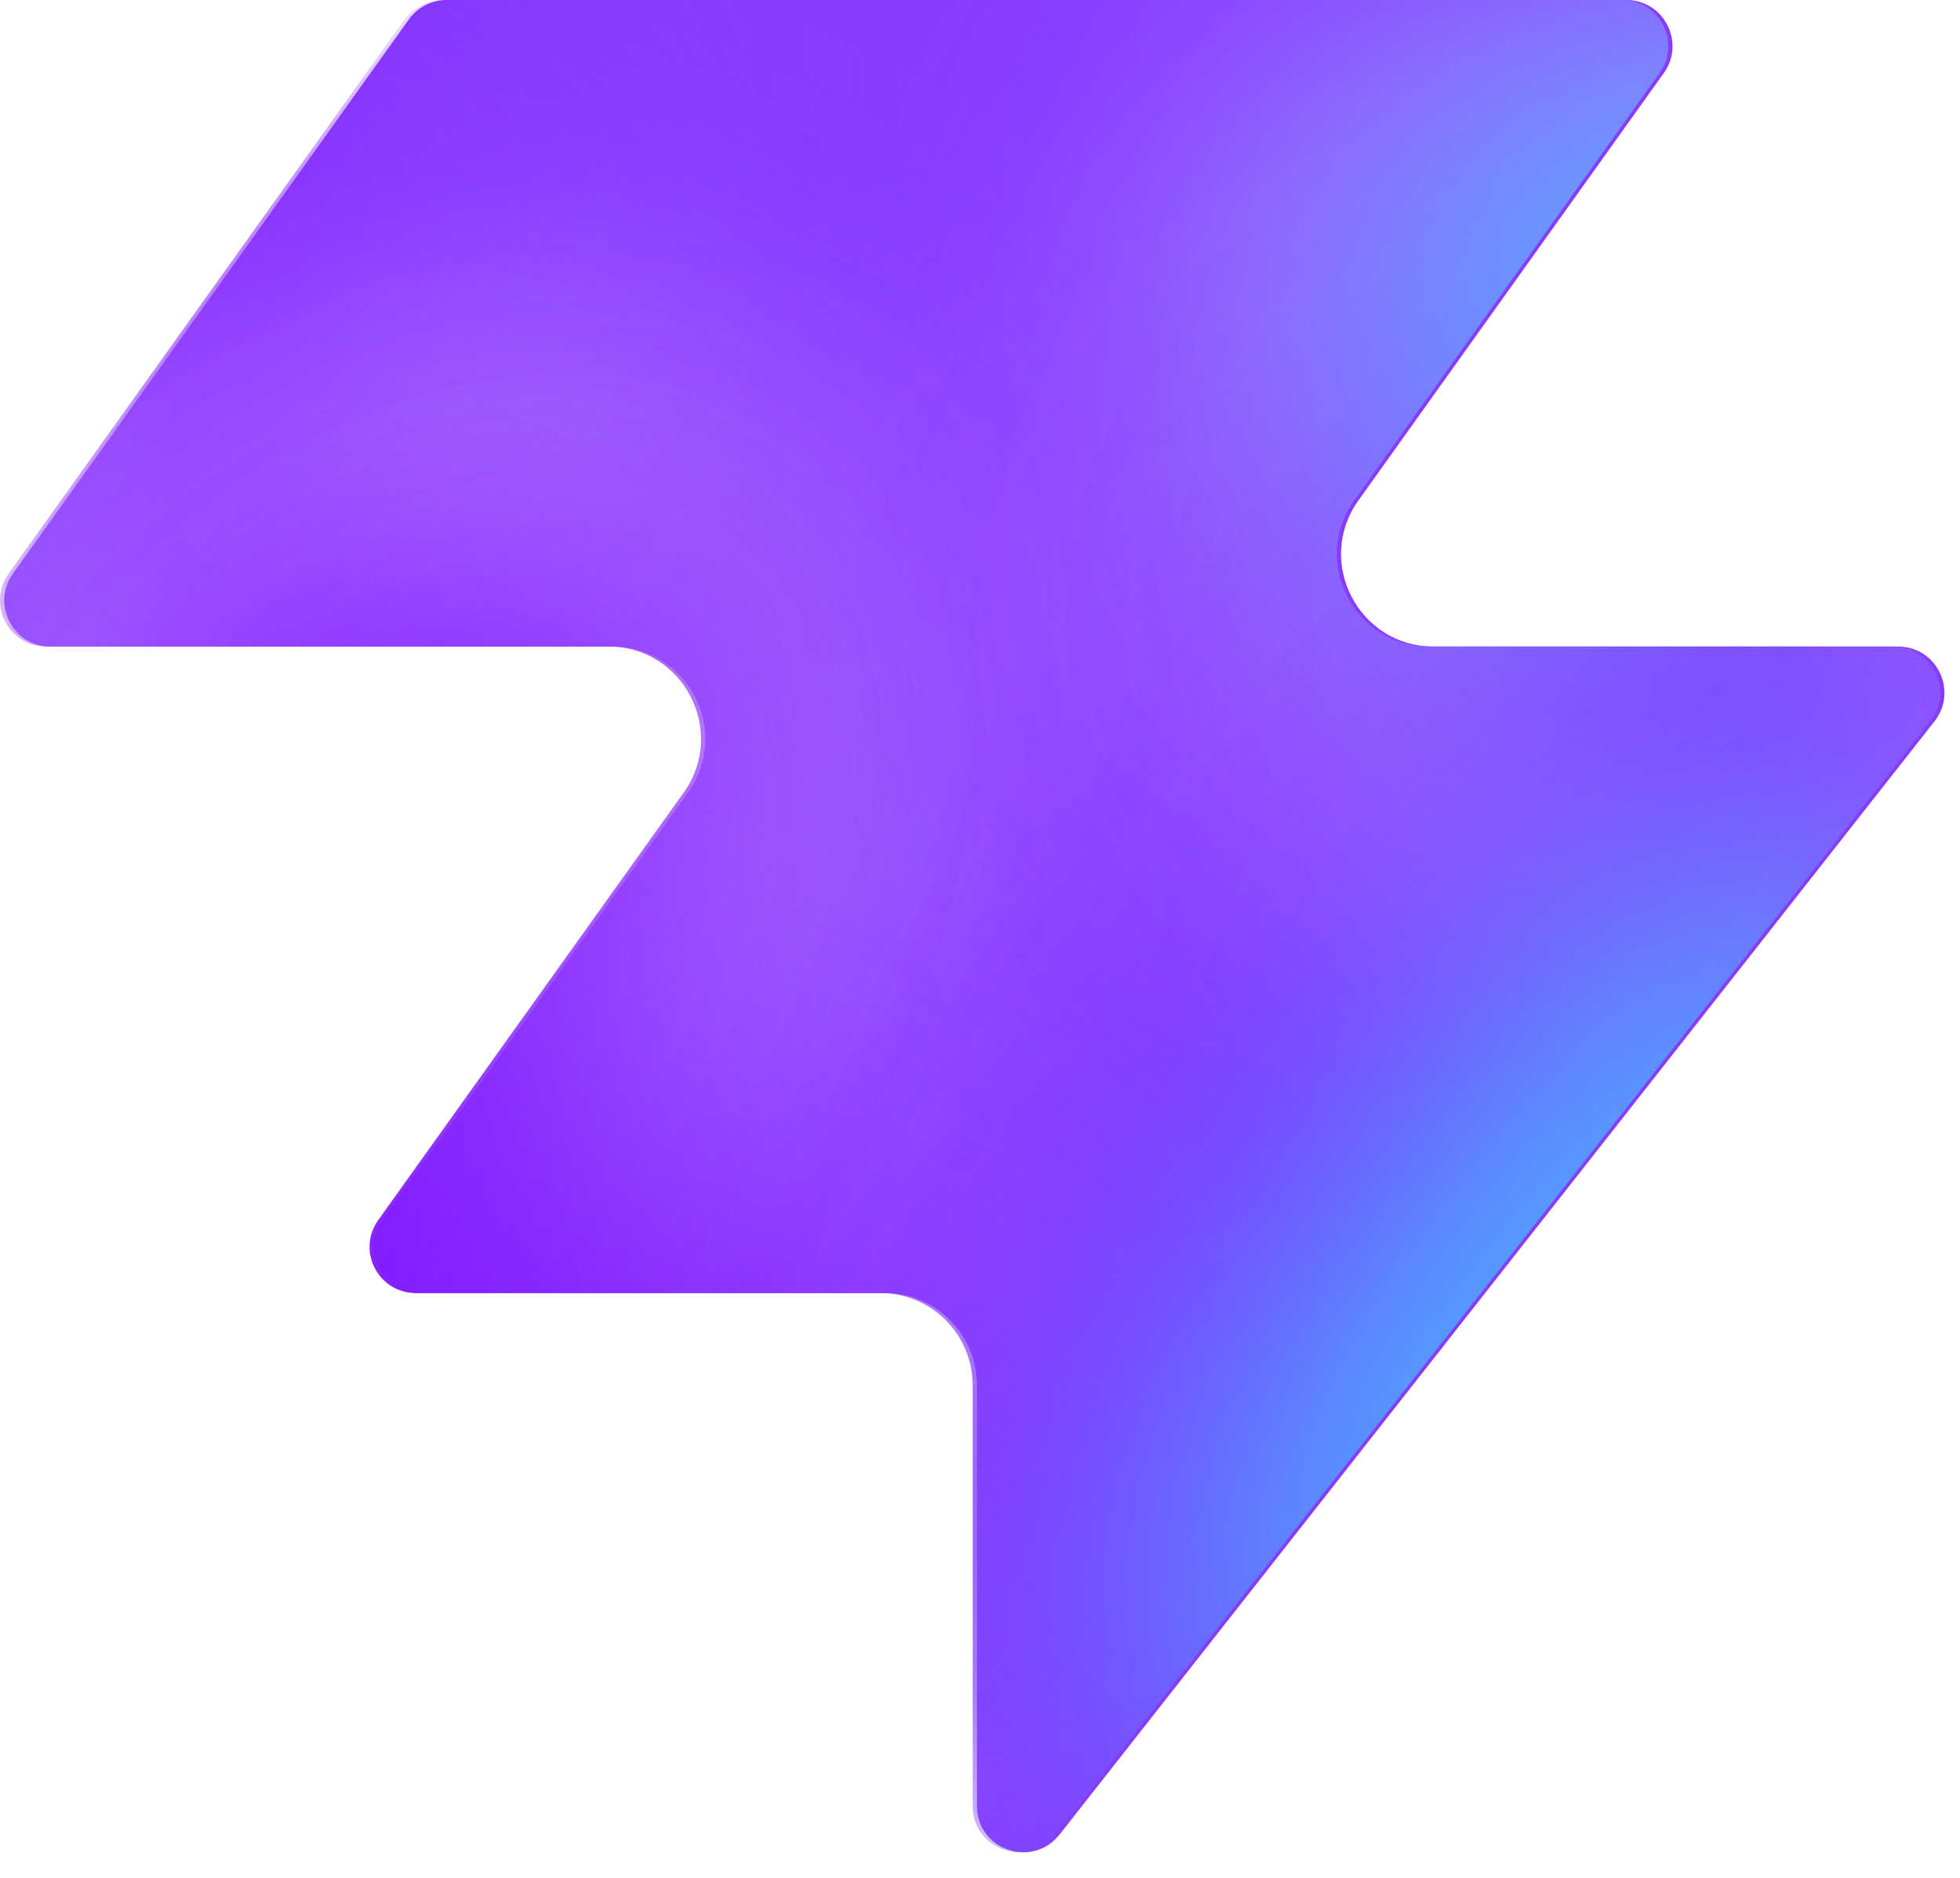
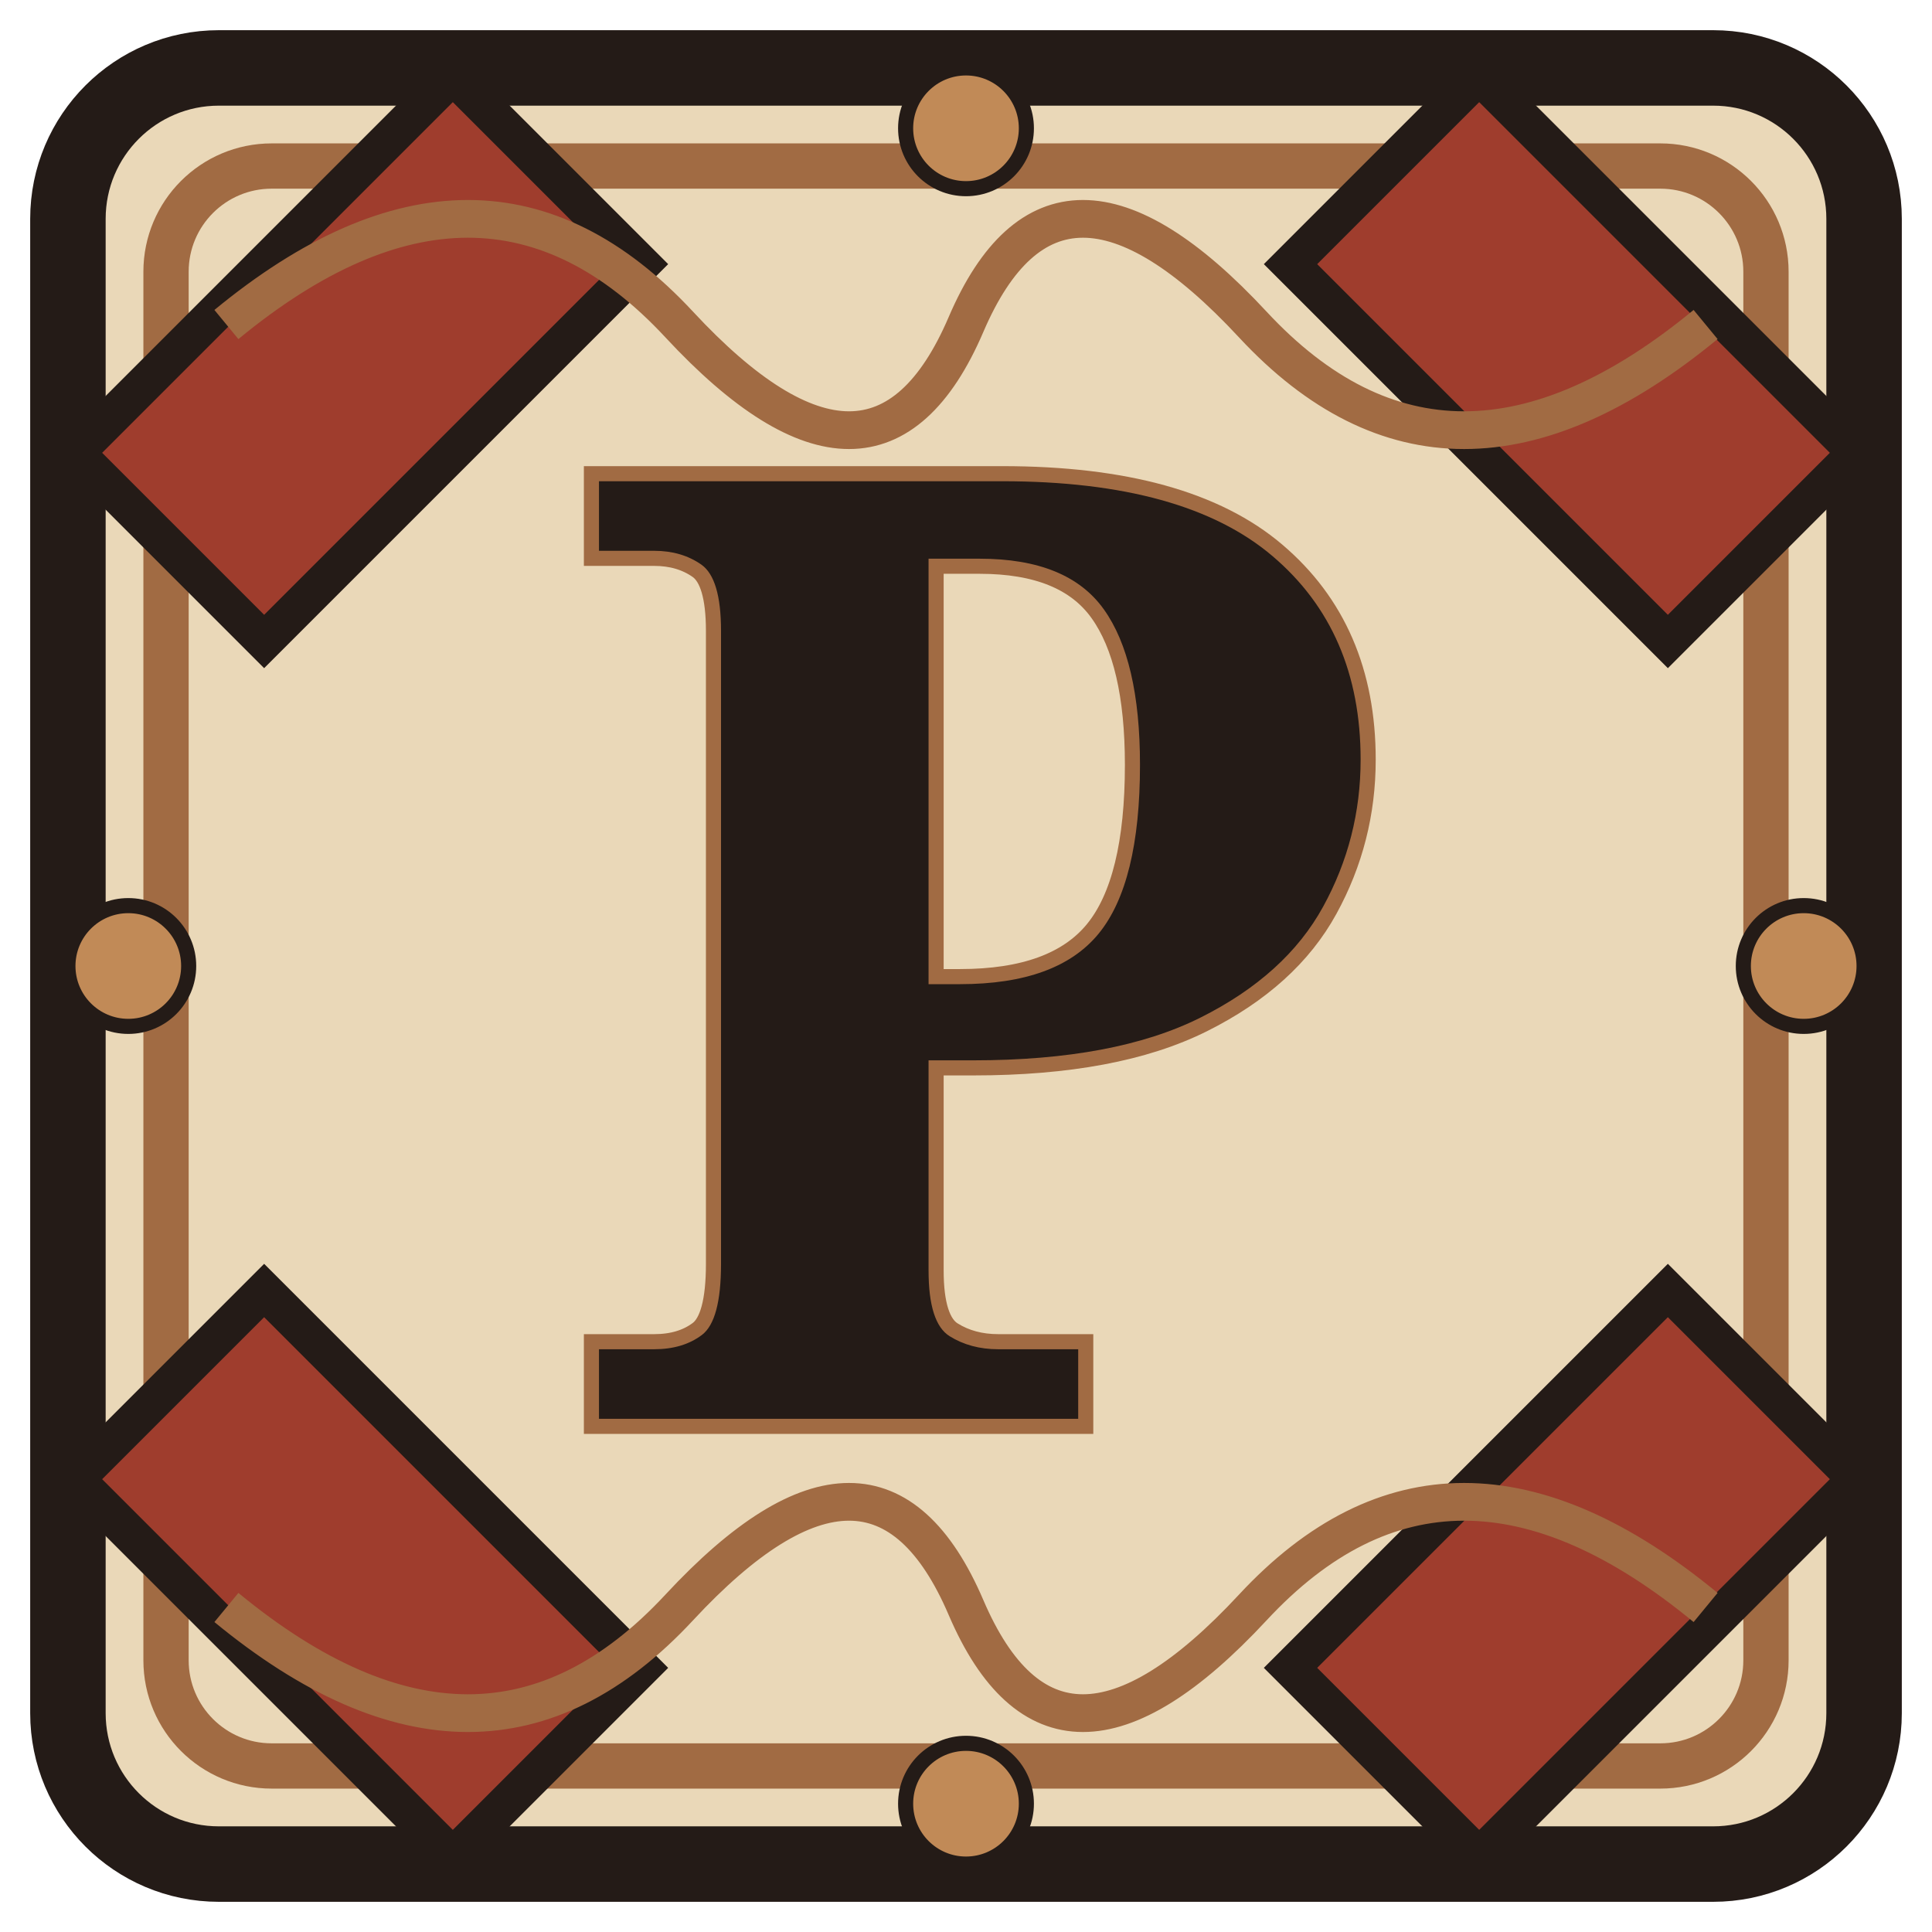
- <svg xmlns="http://www.w3.org/2000/svg" width="48" height="46" fill="none" viewBox="0 0 48 46">
-   <path fill="#863bff" d="M25.946 44.938c-.664.845-2.021.375-2.021-.698V33.937a2.26 2.26 0 0 0-2.262-2.262H10.287c-.92 0-1.456-1.04-.92-1.788l7.48-10.471c1.07-1.497 0-3.578-1.842-3.578H1.237c-.92 0-1.456-1.04-.92-1.788L10.013.474c.214-.297.556-.474.92-.474h28.894c.92 0 1.456 1.04.92 1.788l-7.48 10.471c-1.07 1.498 0 3.579 1.842 3.579h11.377c.943 0 1.473 1.088.89 1.83L25.947 44.94z" style="fill:#863bff;fill:color(display-p3 .525 .23 1);fill-opacity:1" />
-   <mask id="a" width="48" height="46" x="0" y="0" maskUnits="userSpaceOnUse" style="mask-type:alpha">
-     <path fill="#000" d="M25.842 44.938c-.664.844-2.021.375-2.021-.698V33.937a2.26 2.26 0 0 0-2.262-2.262H10.183c-.92 0-1.456-1.04-.92-1.788l7.48-10.471c1.07-1.498 0-3.579-1.842-3.579H1.133c-.92 0-1.456-1.04-.92-1.787L9.91.473c.214-.297.556-.474.92-.474h28.894c.92 0 1.456 1.04.92 1.788l-7.48 10.471c-1.07 1.498 0 3.578 1.842 3.578h11.377c.943 0 1.473 1.088.89 1.832L25.843 44.94z" style="fill:#000;fill-opacity:1" />
-   </mask>
-   <g mask="url(#a)">
-     <g filter="url(#b)">
-       <ellipse cx="5.508" cy="14.704" fill="#ede6ff" rx="5.508" ry="14.704" style="fill:#ede6ff;fill:color(display-p3 .927 .903 1);fill-opacity:1" transform="matrix(.00324 1 1 -.00324 -4.47 31.516)" />
-     </g>
-     <g filter="url(#c)">
-       <ellipse cx="10.399" cy="29.851" fill="#ede6ff" rx="10.399" ry="29.851" style="fill:#ede6ff;fill:color(display-p3 .927 .903 1);fill-opacity:1" transform="matrix(.00324 1 1 -.00324 -39.328 7.883)" />
-     </g>
-     <g filter="url(#d)">
-       <ellipse cx="5.508" cy="30.487" fill="#7e14ff" rx="5.508" ry="30.487" style="fill:#7e14ff;fill:color(display-p3 .492 .077 1);fill-opacity:1" transform="rotate(89.814 -25.913 -14.639)scale(1 -1)" />
-     </g>
-     <g filter="url(#e)">
-       <ellipse cx="5.508" cy="30.599" fill="#7e14ff" rx="5.508" ry="30.599" style="fill:#7e14ff;fill:color(display-p3 .492 .077 1);fill-opacity:1" transform="rotate(89.814 -32.644 -3.334)scale(1 -1)" />
-     </g>
-     <g filter="url(#f)">
-       <ellipse cx="5.508" cy="30.599" fill="#7e14ff" rx="5.508" ry="30.599" style="fill:#7e14ff;fill:color(display-p3 .492 .077 1);fill-opacity:1" transform="matrix(.00324 1 1 -.00324 -34.34 30.47)" />
-     </g>
-     <g filter="url(#g)">
-       <ellipse cx="14.072" cy="22.078" fill="#ede6ff" rx="14.072" ry="22.078" style="fill:#ede6ff;fill:color(display-p3 .927 .903 1);fill-opacity:1" transform="rotate(93.35 24.506 48.493)scale(-1 1)" />
-     </g>
-     <g filter="url(#h)">
-       <ellipse cx="3.47" cy="21.501" fill="#7e14ff" rx="3.47" ry="21.501" style="fill:#7e14ff;fill:color(display-p3 .492 .077 1);fill-opacity:1" transform="rotate(89.009 28.708 47.59)scale(-1 1)" />
-     </g>
-     <g filter="url(#i)">
-       <ellipse cx="3.47" cy="21.501" fill="#7e14ff" rx="3.47" ry="21.501" style="fill:#7e14ff;fill:color(display-p3 .492 .077 1);fill-opacity:1" transform="rotate(89.009 28.708 47.59)scale(-1 1)" />
-     </g>
-     <g filter="url(#j)">
-       <ellipse cx=".387" cy="8.972" fill="#7e14ff" rx="4.407" ry="29.108" style="fill:#7e14ff;fill:color(display-p3 .492 .077 1);fill-opacity:1" transform="rotate(39.51 .387 8.972)" />
-     </g>
-     <g filter="url(#k)">
-       <ellipse cx="47.523" cy="-6.092" fill="#7e14ff" rx="4.407" ry="29.108" style="fill:#7e14ff;fill:color(display-p3 .492 .077 1);fill-opacity:1" transform="rotate(37.892 47.523 -6.092)" />
-     </g>
-     <g filter="url(#l)">
-       <ellipse cx="41.412" cy="6.333" fill="#47bfff" rx="5.971" ry="9.665" style="fill:#47bfff;fill:color(display-p3 .28 .748 1);fill-opacity:1" transform="rotate(37.892 41.412 6.333)" />
-     </g>
-     <g filter="url(#m)">
-       <ellipse cx="-1.879" cy="38.332" fill="#7e14ff" rx="4.407" ry="29.108" style="fill:#7e14ff;fill:color(display-p3 .492 .077 1);fill-opacity:1" transform="rotate(37.892 -1.88 38.332)" />
-     </g>
-     <g filter="url(#n)">
-       <ellipse cx="-1.879" cy="38.332" fill="#7e14ff" rx="4.407" ry="29.108" style="fill:#7e14ff;fill:color(display-p3 .492 .077 1);fill-opacity:1" transform="rotate(37.892 -1.88 38.332)" />
-     </g>
-     <g filter="url(#o)">
-       <ellipse cx="35.651" cy="29.907" fill="#7e14ff" rx="4.407" ry="29.108" style="fill:#7e14ff;fill:color(display-p3 .492 .077 1);fill-opacity:1" transform="rotate(37.892 35.651 29.907)" />
-     </g>
-     <g filter="url(#p)">
-       <ellipse cx="38.418" cy="32.4" fill="#47bfff" rx="5.971" ry="15.297" style="fill:#47bfff;fill:color(display-p3 .28 .748 1);fill-opacity:1" transform="rotate(37.892 38.418 32.4)" />
-     </g>
+ <svg xmlns="http://www.w3.org/2000/svg" viewBox="0 0 256 256">
+   <rect x="9" y="9" width="238" height="238" rx="20" fill="#ead8b8" stroke="#241b17" stroke-width="10" />
+   <rect x="22" y="22" width="212" height="212" rx="14" fill="none" stroke="#a16b43" stroke-width="6" />
+   <path d="M10 60L60 10 85 35 35 85ZM196 10L246 60 221 85 171 35ZM10 196L60 246 85 221 35 171ZM196 246L246 196 221 171 171 221Z" fill="#9f3d2d" stroke="#241b17" stroke-width="5" />
+   <g fill="none" stroke="#a16b43" stroke-width="5">
+     <path d="M30 43Q64 15 90 43T128 43T166 43T226 43M30 213Q64 241 90 213T128 213T166 213T226 213" />
  </g>
-   <defs>
-     <filter id="b" width="60.045" height="41.654" x="-19.77" y="16.149" color-interpolation-filters="sRGB" filterUnits="userSpaceOnUse">
-       <feFlood flood-opacity="0" result="BackgroundImageFix" />
-       <feBlend in="SourceGraphic" in2="BackgroundImageFix" result="shape" />
-       <feGaussianBlur result="effect1_foregroundBlur_2002_17158" stdDeviation="7.659" />
-     </filter>
-     <filter id="c" width="90.34" height="51.437" x="-54.613" y="-7.533" color-interpolation-filters="sRGB" filterUnits="userSpaceOnUse">
-       <feFlood flood-opacity="0" result="BackgroundImageFix" />
-       <feBlend in="SourceGraphic" in2="BackgroundImageFix" result="shape" />
-       <feGaussianBlur result="effect1_foregroundBlur_2002_17158" stdDeviation="7.659" />
-     </filter>
-     <filter id="d" width="79.355" height="29.4" x="-49.64" y="2.03" color-interpolation-filters="sRGB" filterUnits="userSpaceOnUse">
-       <feFlood flood-opacity="0" result="BackgroundImageFix" />
-       <feBlend in="SourceGraphic" in2="BackgroundImageFix" result="shape" />
-       <feGaussianBlur result="effect1_foregroundBlur_2002_17158" stdDeviation="4.596" />
-     </filter>
-     <filter id="e" width="79.579" height="29.4" x="-45.045" y="20.029" color-interpolation-filters="sRGB" filterUnits="userSpaceOnUse">
-       <feFlood flood-opacity="0" result="BackgroundImageFix" />
-       <feBlend in="SourceGraphic" in2="BackgroundImageFix" result="shape" />
-       <feGaussianBlur result="effect1_foregroundBlur_2002_17158" stdDeviation="4.596" />
-     </filter>
-     <filter id="f" width="79.579" height="29.4" x="-43.513" y="21.178" color-interpolation-filters="sRGB" filterUnits="userSpaceOnUse">
-       <feFlood flood-opacity="0" result="BackgroundImageFix" />
-       <feBlend in="SourceGraphic" in2="BackgroundImageFix" result="shape" />
-       <feGaussianBlur result="effect1_foregroundBlur_2002_17158" stdDeviation="4.596" />
-     </filter>
-     <filter id="g" width="74.749" height="58.852" x="15.756" y="-17.901" color-interpolation-filters="sRGB" filterUnits="userSpaceOnUse">
-       <feFlood flood-opacity="0" result="BackgroundImageFix" />
-       <feBlend in="SourceGraphic" in2="BackgroundImageFix" result="shape" />
-       <feGaussianBlur result="effect1_foregroundBlur_2002_17158" stdDeviation="7.659" />
-     </filter>
-     <filter id="h" width="61.377" height="25.362" x="23.548" y="2.284" color-interpolation-filters="sRGB" filterUnits="userSpaceOnUse">
-       <feFlood flood-opacity="0" result="BackgroundImageFix" />
-       <feBlend in="SourceGraphic" in2="BackgroundImageFix" result="shape" />
-       <feGaussianBlur result="effect1_foregroundBlur_2002_17158" stdDeviation="4.596" />
-     </filter>
-     <filter id="i" width="61.377" height="25.362" x="23.548" y="2.284" color-interpolation-filters="sRGB" filterUnits="userSpaceOnUse">
-       <feFlood flood-opacity="0" result="BackgroundImageFix" />
-       <feBlend in="SourceGraphic" in2="BackgroundImageFix" result="shape" />
-       <feGaussianBlur result="effect1_foregroundBlur_2002_17158" stdDeviation="4.596" />
-     </filter>
-     <filter id="j" width="56.045" height="63.649" x="-27.636" y="-22.853" color-interpolation-filters="sRGB" filterUnits="userSpaceOnUse">
-       <feFlood flood-opacity="0" result="BackgroundImageFix" />
-       <feBlend in="SourceGraphic" in2="BackgroundImageFix" result="shape" />
-       <feGaussianBlur result="effect1_foregroundBlur_2002_17158" stdDeviation="4.596" />
-     </filter>
-     <filter id="k" width="54.814" height="64.646" x="20.116" y="-38.415" color-interpolation-filters="sRGB" filterUnits="userSpaceOnUse">
-       <feFlood flood-opacity="0" result="BackgroundImageFix" />
-       <feBlend in="SourceGraphic" in2="BackgroundImageFix" result="shape" />
-       <feGaussianBlur result="effect1_foregroundBlur_2002_17158" stdDeviation="4.596" />
-     </filter>
-     <filter id="l" width="33.541" height="35.313" x="24.641" y="-11.323" color-interpolation-filters="sRGB" filterUnits="userSpaceOnUse">
-       <feFlood flood-opacity="0" result="BackgroundImageFix" />
-       <feBlend in="SourceGraphic" in2="BackgroundImageFix" result="shape" />
-       <feGaussianBlur result="effect1_foregroundBlur_2002_17158" stdDeviation="4.596" />
-     </filter>
-     <filter id="m" width="54.814" height="64.646" x="-29.286" y="6.009" color-interpolation-filters="sRGB" filterUnits="userSpaceOnUse">
-       <feFlood flood-opacity="0" result="BackgroundImageFix" />
-       <feBlend in="SourceGraphic" in2="BackgroundImageFix" result="shape" />
-       <feGaussianBlur result="effect1_foregroundBlur_2002_17158" stdDeviation="4.596" />
-     </filter>
-     <filter id="n" width="54.814" height="64.646" x="-29.286" y="6.009" color-interpolation-filters="sRGB" filterUnits="userSpaceOnUse">
-       <feFlood flood-opacity="0" result="BackgroundImageFix" />
-       <feBlend in="SourceGraphic" in2="BackgroundImageFix" result="shape" />
-       <feGaussianBlur result="effect1_foregroundBlur_2002_17158" stdDeviation="4.596" />
-     </filter>
-     <filter id="o" width="54.814" height="64.646" x="8.244" y="-2.416" color-interpolation-filters="sRGB" filterUnits="userSpaceOnUse">
-       <feFlood flood-opacity="0" result="BackgroundImageFix" />
-       <feBlend in="SourceGraphic" in2="BackgroundImageFix" result="shape" />
-       <feGaussianBlur result="effect1_foregroundBlur_2002_17158" stdDeviation="4.596" />
-     </filter>
-     <filter id="p" width="39.409" height="43.623" x="18.713" y="10.588" color-interpolation-filters="sRGB" filterUnits="userSpaceOnUse">
-       <feFlood flood-opacity="0" result="BackgroundImageFix" />
-       <feBlend in="SourceGraphic" in2="BackgroundImageFix" result="shape" />
-       <feGaussianBlur result="effect1_foregroundBlur_2002_17158" stdDeviation="4.596" />
-     </filter>
-   </defs>
+   <text x="130" y="188" text-anchor="middle" font-family="Georgia,serif" font-size="174" font-weight="bold" fill="#241b17" stroke="#a16b43" stroke-width="4" paint-order="stroke">Р</text>
+   <g fill="#c18a57" stroke="#241b17" stroke-width="2">
+     <circle cx="128" cy="17" r="8" />
+     <circle cx="128" cy="239" r="8" />
+     <circle cx="17" cy="128" r="8" />
+     <circle cx="239" cy="128" r="8" />
+   </g>
</svg>
